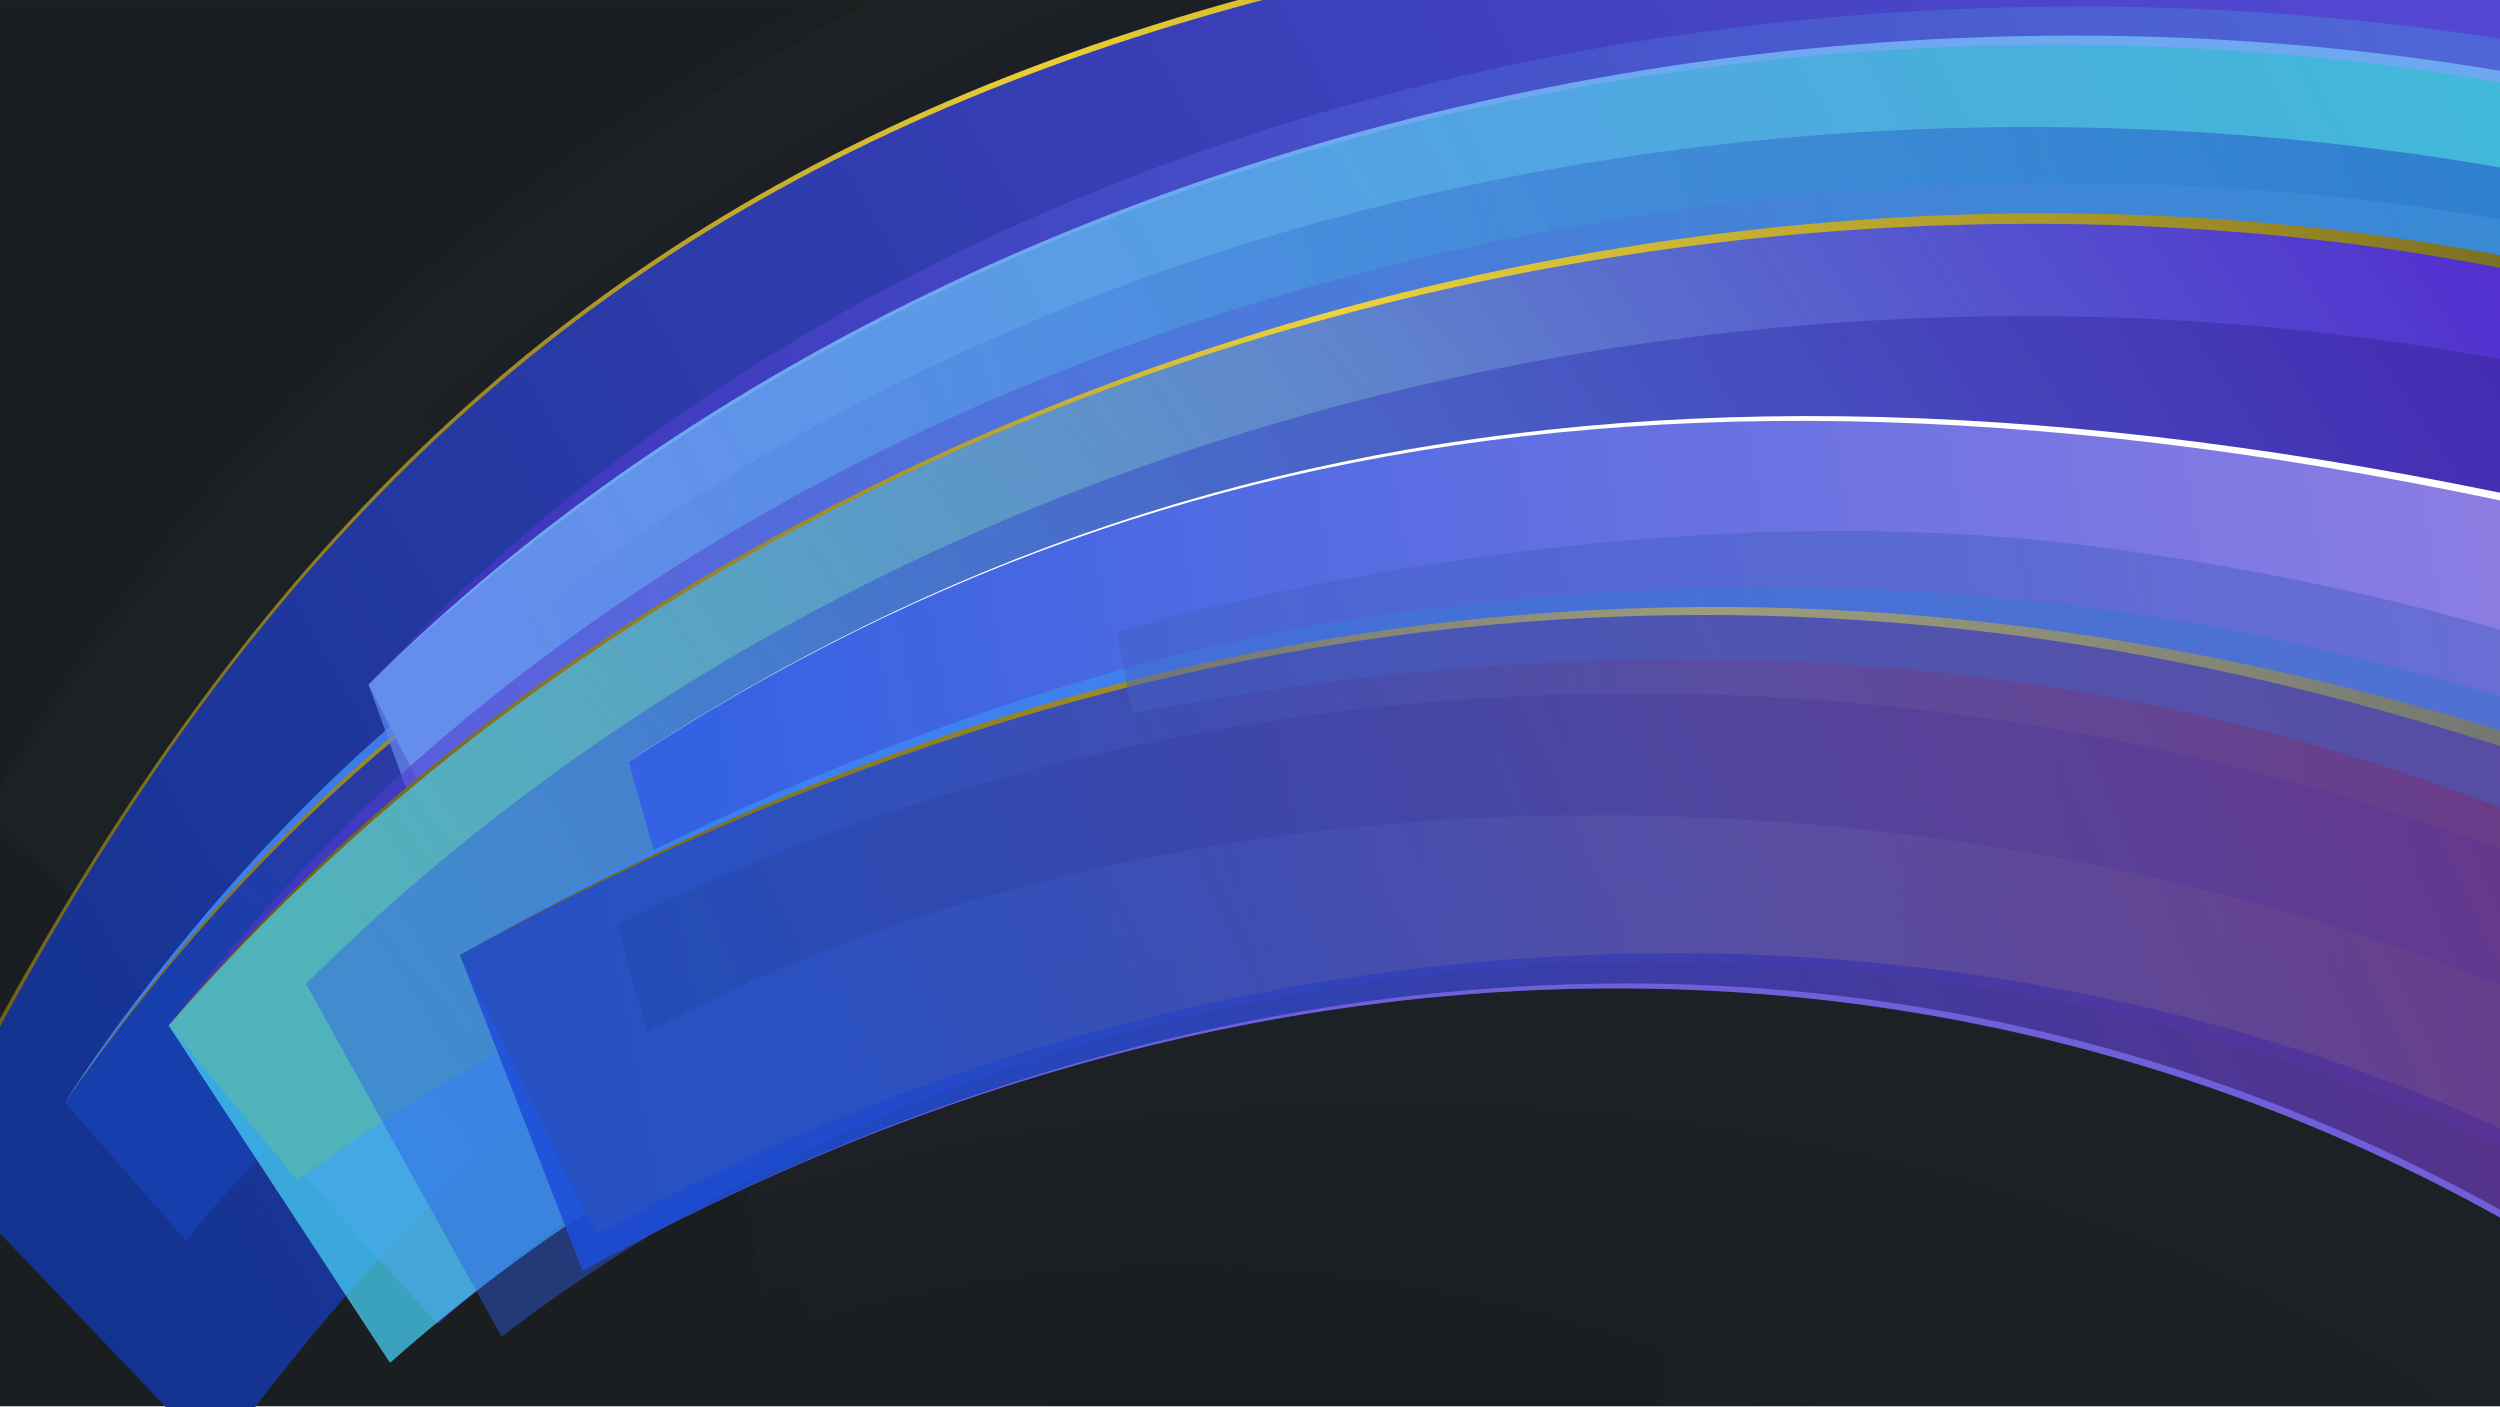
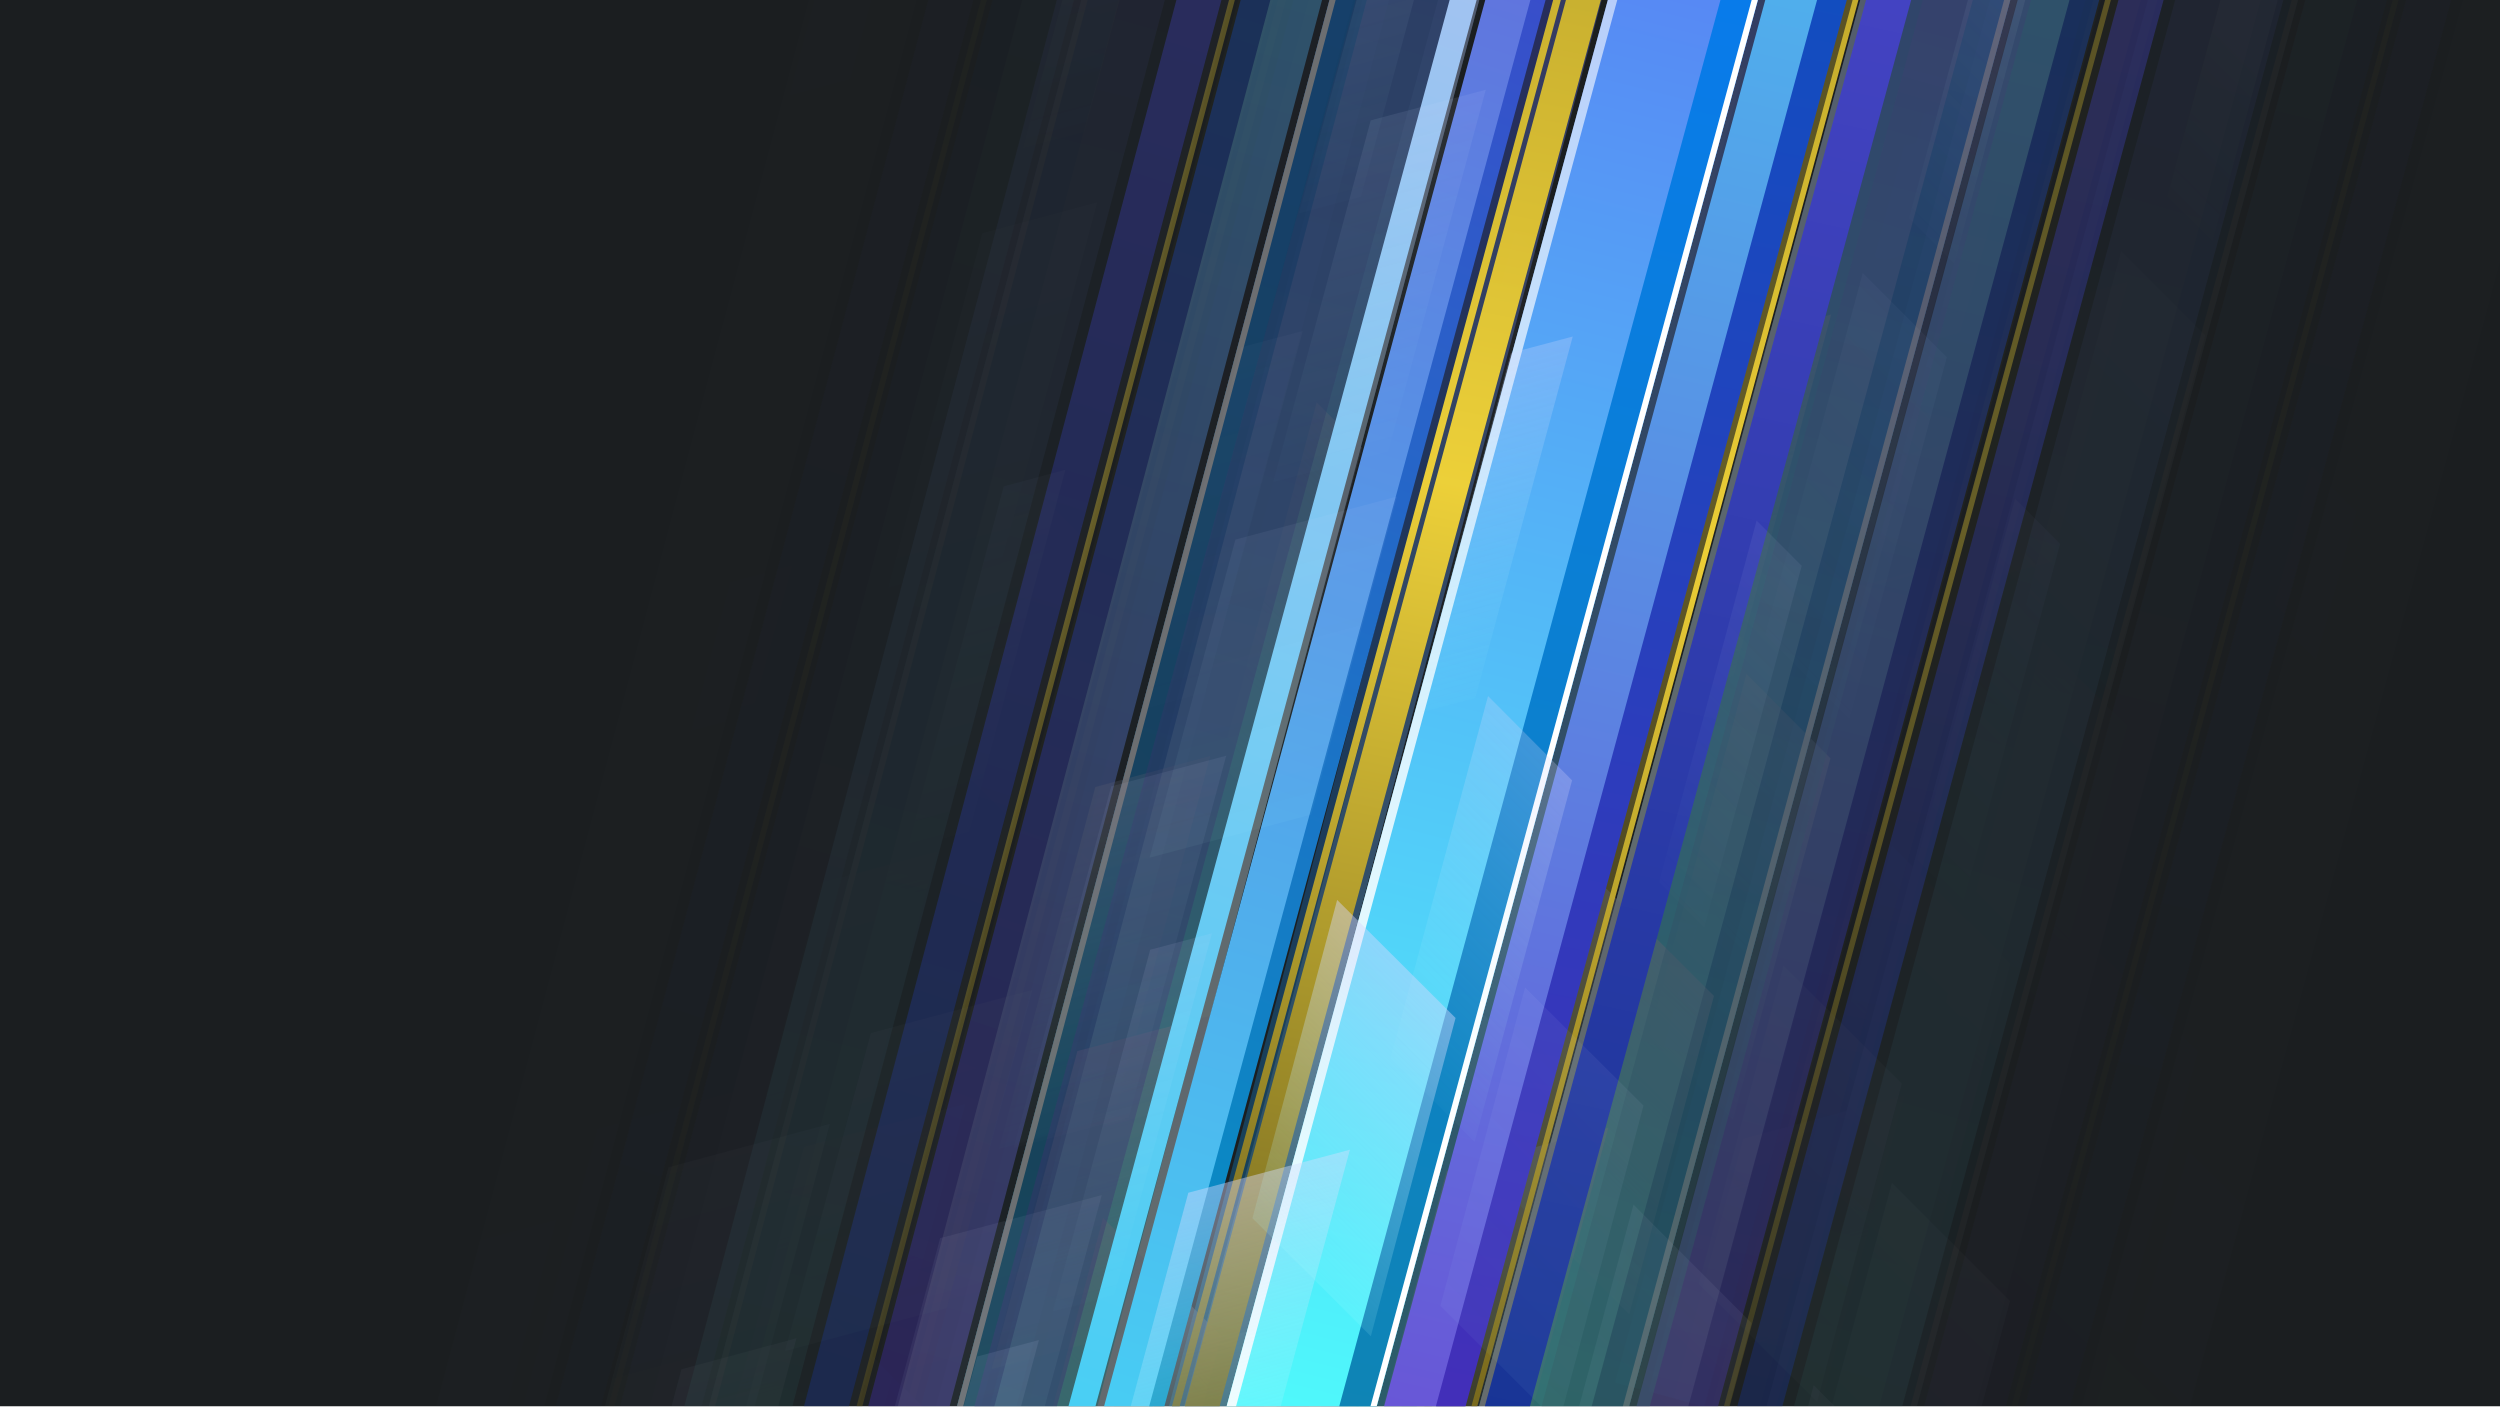
<svg xmlns="http://www.w3.org/2000/svg" xmlns:xlink="http://www.w3.org/1999/xlink" width="5120" height="2880" version="1.1" viewBox="0 0 1354.7 762">
  <defs>
-     <linearGradient id="linearGradient1056-3">
-       <stop stop-color="#6a5e19" offset="0" />
-       <stop stop-color="#85751e" stop-opacity=".988" offset=".147" />
-       <stop stop-color="#a38f26" stop-opacity=".969" offset=".305" />
-       <stop stop-color="#f5d737" stop-opacity=".957" offset=".511" />
-       <stop stop-color="#968623" stop-opacity=".996" offset=".835" />
-       <stop stop-color="#4e4412" stop-opacity=".922" offset="1" />
+     <clipPath id="clipPath48">
+       <rect x="2.2737e-13" width="1354.7" height="762" stroke-width=".265" />
+     </clipPath>
+     <linearGradient id="linearGradient733446" x1="2539.8" x2="2563.8" y2="2880" gradientTransform="matrix(.86914 0 0 1.5153 315.37 2840.5)" gradientUnits="userSpaceOnUse">
+       <stop stop-color="#5a5df1" offset="0" />
+       <stop stop-color="#4efffc" offset="1" />
    </linearGradient>
-     <linearGradient id="linearGradient207136" x1="571.82" x2="141.92" y1="101.55" y2="180.99" gradientTransform="matrix(.97337 0 0 .97337 -23.526 41.602)" gradientUnits="userSpaceOnUse" xlink:href="#linearGradient207134" />
-     <linearGradient id="linearGradient207134">
-       <stop stop-color="#4985dc" stop-opacity=".667" offset="0" />
-       <stop stop-color="#3b82f6" offset="1" />
+     <linearGradient id="linearGradient744196" x1="2539.8" x2="2563.8" y2="2880" gradientTransform="matrix(.46703 0 0 1.5153 1566.9 2840.5)" gradientUnits="userSpaceOnUse" xlink:href="#linearGradient746686" />
+     <linearGradient id="linearGradient746686">
+       <stop stop-color="#47cff4" offset="0" />
+       <stop stop-color="#6a50d5" offset="1" />
    </linearGradient>
-     <linearGradient id="linearGradient232772" x1="115.86" x2="651.18" y1="174.42" y2="78.85" gradientTransform="matrix(.97337 0 0 .97337 -23.526 41.602)" gradientUnits="userSpaceOnUse" xlink:href="#linearGradient1056-3" />
-     <linearGradient id="linearGradient32557" x1="263.97" x2="550.77" y1="219.28" y2="119.84" gradientTransform="matrix(1.2636 .12384 -.098499 .69025 -164.51 15.629)" gradientUnits="userSpaceOnUse">
-       <stop stop-color="#1d4ed8" offset="0" />
-       <stop stop-color="#643192" offset="1" />
+     <linearGradient id="linearGradient753205" x1="2539.8" x2="2563.8" y2="2880" gradientTransform="matrix(.20204 0 0 1.5153 1792.5 2840.5)" gradientUnits="userSpaceOnUse" xlink:href="#linearGradient755383" />
+     <linearGradient id="linearGradient755383">
+       <stop stop-color="#9e8b23" stop-opacity=".988" offset="0" />
+       <stop stop-color="#f5d637" stop-opacity=".957" offset=".52" />
+       <stop stop-color="#6c5e18" stop-opacity=".925" offset="1" />
    </linearGradient>
-     <linearGradient id="linearGradient185644" x1="225.32" x2="551.11" y1="227.29" y2="98.471" gradientTransform="matrix(1.2192 .24243 -.15959 .67789 -109.89 -14.01)" gradientUnits="userSpaceOnUse">
-       <stop stop-color="#2245a7" stop-opacity=".493" offset="0" />
-       <stop stop-color="#643192" stop-opacity=".489" offset="1" />
+     <linearGradient id="linearGradient771870" x1="2539.8" x2="2563.8" y2="2880" gradientTransform="matrix(.044432 0 0 1.5153 2135.7 2840.5)" gradientUnits="userSpaceOnUse" xlink:href="#linearGradient755383" />
+     <linearGradient id="linearGradient771874" x1="2539.8" x2="2563.8" y2="2880" gradientTransform="matrix(.28143 0 0 1.5153 1447.4 -7204.7)" gradientUnits="userSpaceOnUse" xlink:href="#linearGradient746686" />
+     <linearGradient id="linearGradient771878" x1="2539.8" x2="2563.8" y2="2880" gradientTransform="matrix(.15634 0 0 1.5153 1669.5 -7204.7)" gradientUnits="userSpaceOnUse">
+       <stop stop-color="#47cff4" offset="0" />
+       <stop stop-color="#c7beef" offset="1" />
    </linearGradient>
-     <linearGradient id="linearGradient41477" x1="484.01" x2="26.147" y1="-28.693" y2="259.51" gradientUnits="userSpaceOnUse">
-       <stop stop-color="#826bdd" stop-opacity=".863" offset="0" />
-       <stop stop-color="#3462e3" offset="1" />
+     <linearGradient id="linearGradient772190" x1="2539.8" x2="2563.8" y2="2880" gradientTransform="matrix(.033698 0 0 1.5153 2752.8 2840.5)" gradientUnits="userSpaceOnUse" xlink:href="#linearGradient755383" />
+     <linearGradient id="linearGradient772194" x1="2539.8" x2="2563.8" y2="2880" gradientTransform="matrix(.26133 0 0 1.5153 2247.1 2840.5)" gradientUnits="userSpaceOnUse">
+       <stop stop-color="#5348d2" offset="0" />
+       <stop stop-color="#143391" offset="1" />
    </linearGradient>
-     <linearGradient id="linearGradient59750" x1="577.85" x2="73.58" y1="19.691" y2="216.76" gradientTransform="translate(4e-6)" gradientUnits="userSpaceOnUse" xlink:href="#linearGradient64969" />
-     <linearGradient id="linearGradient64969">
-       <stop stop-color="#47a4e0" stop-opacity=".392" offset="0" />
-       <stop stop-color="#5231cf" stop-opacity=".601" offset="1" />
+     <linearGradient id="linearGradient803665" x1="2539.8" x2="2563.8" y2="2880" gradientTransform="matrix(.62685 0 0 1.5153 1504.5 -7204.7)" gradientUnits="userSpaceOnUse">
+       <stop stop-color="#2d5e5e" stop-opacity=".472" offset="0" />
+       <stop stop-color="#3f3474" stop-opacity=".38" offset="1" />
    </linearGradient>
-     <linearGradient id="linearGradient48715" x1="139.32" x2="501.87" y1="133.75" y2="-93.877" gradientTransform="matrix(1.3232 0 0 .8739 -93.857 83.453)" gradientUnits="userSpaceOnUse" xlink:href="#linearGradient1056-3" />
-     <linearGradient id="linearGradient13495" x1="139.32" x2="479.01" y1="133.75" y2="-26.367" gradientTransform="matrix(1.3232 0 0 .8739 -93.857 83.453)" gradientUnits="userSpaceOnUse" xlink:href="#linearGradient13493" />
-     <linearGradient id="linearGradient13493">
-       <stop stop-color="#47d2f5" stop-opacity=".733" offset="0" />
-       <stop stop-color="#5231cf" offset="1" />
+     <linearGradient id="linearGradient804563" x1="2539.8" x2="2563.8" y2="2880" gradientTransform="matrix(.47814 0 0 1.5153 730.97 2840.5)" gradientUnits="userSpaceOnUse">
+       <stop stop-color="#1c3f56" stop-opacity=".474" offset="0" />
+       <stop stop-color="#3c3170" stop-opacity=".439" offset="1" />
    </linearGradient>
-     <linearGradient id="linearGradient184763" x1="139.32" x2="479.01" y1="133.75" y2="-26.367" gradientTransform="matrix(1.3195 .098825 -.06527 .87146 -57.38 63.217)" gradientUnits="userSpaceOnUse" xlink:href="#linearGradient185147" />
-     <linearGradient id="linearGradient185147">
-       <stop stop-color="#2d5be6" stop-opacity=".445" offset="0" />
-       <stop stop-color="#3b2397" stop-opacity=".582" offset="1" />
+     <linearGradient id="linearGradient807683" x1="2338.3" x2="2338.3" y1="2879.9" y2=".756" gradientTransform="matrix(1 0 0 1.5153 9.3945 2840.5)" gradientUnits="userSpaceOnUse">
+       <stop stop-color="#fff" offset="0" />
+       <stop stop-color="#fff" stop-opacity=".407" offset="1" />
    </linearGradient>
-     <linearGradient id="linearGradient69170" x1="139.32" x2="479.01" y1="133.75" y2="-26.367" gradientTransform="matrix(1.3232 0 0 .8739 -93.857 83.453)" gradientUnits="userSpaceOnUse" xlink:href="#linearGradient71483" />
-     <linearGradient id="linearGradient71483">
-       <stop stop-color="#6285ea" stop-opacity=".755" offset="0" />
-       <stop stop-color="#31c3cf" stop-opacity=".79" offset="1" />
+     <linearGradient id="linearGradient805992" x1="2539.8" x2="2563.8" y2="2880" gradientTransform="matrix(.21666 0 0 1.5153 2063.7 2840.5)" gradientUnits="userSpaceOnUse">
+       <stop stop-color="#0677ff" offset="0" />
+       <stop stop-color="#0f85b1" offset="1" />
    </linearGradient>
-     <linearGradient id="linearGradient184335" x1="465.01" x2="75.025" y1="42.714" y2="197.29" gradientUnits="userSpaceOnUse" xlink:href="#linearGradient184333" />
-     <linearGradient id="linearGradient184333">
-       <stop stop-color="#1f4ac5" stop-opacity=".514" offset="0" />
-       <stop stop-color="#1f4ac5" stop-opacity="0" offset="1" />
+     <linearGradient id="linearGradient806432" x1="2539.8" x2="2563.8" y2="2880" gradientTransform="matrix(.17227 0 0 1.5153 2358.5 2840.5)" gradientUnits="userSpaceOnUse">
+       <stop stop-color="#0058c2" offset="0" />
+       <stop stop-color="#472cb8" offset="1" />
    </linearGradient>
-     <linearGradient id="linearGradient86933" x1="571.82" x2="141.92" y1="101.55" y2="180.99" gradientTransform="matrix(.97337 0 0 .97337 5.2279 31.856)" gradientUnits="userSpaceOnUse" xlink:href="#linearGradient207134" />
-     <linearGradient id="linearGradient86935" x1="115.86" x2="651.18" y1="174.42" y2="78.85" gradientTransform="matrix(.97337 0 0 .97337 5.2279 31.856)" gradientUnits="userSpaceOnUse" xlink:href="#linearGradient1056-3" />
-     <linearGradient id="linearGradient86937" x1="263.97" x2="550.77" y1="219.28" y2="119.84" gradientTransform="matrix(1.2636 .12384 -.098499 .69025 -135.76 5.8828)" gradientUnits="userSpaceOnUse">
-       <stop stop-color="#173ead" offset="0" />
-       <stop stop-color="#643192" offset="1" />
+     <linearGradient id="linearGradient808195" x1="2539.8" x2="2563.8" y2="2880" gradientTransform="matrix(.088018 0 0 1.5153 1988.7 -7204.7)" gradientUnits="userSpaceOnUse">
+       <stop stop-color="#0096c2" offset="0" />
+       <stop stop-color="#4f31ce" offset="1" />
    </linearGradient>
-     <linearGradient id="linearGradient49727" x1="-53.014" x2="1282.4" y1="1437.9" y2="643.48" gradientTransform="matrix(.37189 0 0 .37189 8.4558 -318.93)" gradientUnits="userSpaceOnUse" xlink:href="#linearGradient1056-3" />
-     <linearGradient id="linearGradient2233" x1="484.01" x2="26.147" y1="-28.693" y2="259.51" gradientUnits="userSpaceOnUse">
-       <stop stop-color="#5448d3" offset="0" />
-       <stop stop-color="#133390" offset="1" />
+     <linearGradient id="linearGradient3491" x1="2539.8" x2="2539.8" y2="2329.6" gradientTransform="matrix(1.0036 0 0 .32783 134.55 7893.1)" gradientUnits="userSpaceOnUse" xlink:href="#linearGradient3673" />
+     <linearGradient id="linearGradient3673">
+       <stop stop-color="#d6d8fd" stop-opacity=".445" offset="0" />
+       <stop stop-color="#adfffd" stop-opacity=".083" offset="1" />
    </linearGradient>
+     <linearGradient id="linearGradient5127" x1="2539.8" x2="2539.8" y1="-251.41" y2="2329.6" gradientTransform="matrix(.7145 0 0 .32783 384.29 7009.9)" gradientUnits="userSpaceOnUse">
+       <stop stop-color="#d6d8fd" stop-opacity=".07" offset="0" />
+       <stop stop-color="#adfffd" stop-opacity=".002" offset="1" />
+     </linearGradient>
+     <linearGradient id="linearGradient5798" x1="2539.8" x2="2539.8" y2="2329.6" gradientTransform="matrix(1.0036 0 0 .32783 -6194.2 4686.1)" gradientUnits="userSpaceOnUse" xlink:href="#linearGradient5962" />
+     <linearGradient id="linearGradient5962">
+       <stop stop-color="#d6d8fd" stop-opacity=".059" offset="0" />
+       <stop stop-color="#adfffd" stop-opacity=".042" offset="1" />
+     </linearGradient>
+     <linearGradient id="linearGradient6404" x1="2539.8" x2="2539.8" y2="2329.6" gradientTransform="matrix(1.0036 0 0 .32783 -404.16 7845.9)" gradientUnits="userSpaceOnUse" xlink:href="#linearGradient5962" />
+     <linearGradient id="linearGradient6408" x1="2539.8" x2="2539.8" y1="-251.41" y2="2329.6" gradientTransform="matrix(.38346 0 0 .32783 1203.3 8231.3)" gradientUnits="userSpaceOnUse" xlink:href="#linearGradient5454" />
+     <linearGradient id="linearGradient5454">
+       <stop stop-color="#d6d8fd" stop-opacity=".093" offset="0" />
+       <stop stop-color="#adfffd" stop-opacity=".002" offset="1" />
+     </linearGradient>
+     <linearGradient id="linearGradient6412" x1="2539.8" x2="2539.8" y1="-251.41" y2="2329.6" gradientTransform="matrix(.7145 0 0 .32783 -5365.9 5247.7)" gradientUnits="userSpaceOnUse" xlink:href="#linearGradient5454" />
+     <linearGradient id="linearGradient6527" x1="2539.8" x2="2539.8" y1="-251.41" y2="2329.6" gradientTransform="matrix(.7145 0 0 .32783 -5369.4 2839)" gradientUnits="userSpaceOnUse">
+       <stop stop-color="#d6d8fd" stop-opacity=".034" offset="0" />
+       <stop stop-color="#adfffd" stop-opacity=".002" offset="1" />
+     </linearGradient>
+     <linearGradient id="linearGradient6531" x1="2539.8" x2="2539.8" y1="-251.41" y2="2329.6" gradientTransform="matrix(.7145 0 0 .32783 566.76 5645.8)" gradientUnits="userSpaceOnUse">
+       <stop stop-color="#d6d8fd" stop-opacity=".086" offset="0" />
+       <stop stop-color="#adfffd" stop-opacity=".002" offset="1" />
+     </linearGradient>
+     <linearGradient id="linearGradient6535" x1="2539.8" x2="2539.8" y1="-251.41" y2="2329.6" gradientTransform="matrix(.38346 0 0 .32783 -4392.4 3430.2)" gradientUnits="userSpaceOnUse">
+       <stop stop-color="#d6d8fd" stop-opacity=".07" offset="0" />
+       <stop stop-color="#adfffd" stop-opacity=".002" offset="1" />
+     </linearGradient>
+     <linearGradient id="linearGradient6539" x1="2539.8" x2="2539.8" y1="-251.41" y2="2329.6" gradientTransform="matrix(.38346 0 0 .32783 1184.4 6085.7)" gradientUnits="userSpaceOnUse">
+       <stop stop-color="#d6d8fd" stop-opacity=".027" offset="0" />
+       <stop stop-color="#adfffd" stop-opacity=".002" offset="1" />
+     </linearGradient>
+     <linearGradient id="linearGradient6543" x1="2539.8" x2="2539.8" y1="-251.41" y2="2329.6" gradientTransform="matrix(.38346 0 0 .32783 1348 7406.9)" gradientUnits="userSpaceOnUse" xlink:href="#linearGradient5454" />
+     <linearGradient id="linearGradient6547" x1="2539.8" x2="2539.8" y1="-251.41" y2="2329.6" gradientTransform="matrix(.7145 0 0 .32783 -4774.3 4173)" gradientUnits="userSpaceOnUse">
+       <stop stop-color="#d6d8fd" stop-opacity=".25" offset="0" />
+       <stop stop-color="#adfffd" stop-opacity=".002" offset="1" />
+     </linearGradient>
+     <linearGradient id="linearGradient6795" x1="2539.8" x2="2539.8" y1="-251.41" y2="2329.6" gradientTransform="matrix(.38346 0 0 .32783 1804.4 6262.7)" gradientUnits="userSpaceOnUse">
+       <stop stop-color="#d6d8fd" stop-opacity=".263" offset="0" />
+       <stop stop-color="#adfffd" stop-opacity=".002" offset="1" />
+     </linearGradient>
+     <linearGradient id="linearGradient8089" x1="2539.8" x2="2539.8" y1="-251.41" y2="2329.6" gradientTransform="matrix(.38346 0 0 .32783 1234.5 5047.3)" gradientUnits="userSpaceOnUse" xlink:href="#linearGradient5454" />
+     <linearGradient id="linearGradient8087" x1="2539.8" x2="2539.8" y1="-251.41" y2="2329.6" gradientTransform="matrix(.38346 0 0 .32783 -4554.5 1903.2)" gradientUnits="userSpaceOnUse" xlink:href="#linearGradient5454" />
+     <linearGradient id="linearGradient8097" x1="2539.8" x2="2539.8" y1="-251.41" y2="2329.6" gradientTransform="matrix(.38346 0 0 .32783 -4386.3 1396)" gradientUnits="userSpaceOnUse" xlink:href="#linearGradient5454" />
+     <linearGradient id="linearGradient8101" x1="2539.8" x2="2539.8" y1="-251.41" y2="2329.6" gradientTransform="matrix(.38346 0 0 .32783 1378.7 4161.4)" gradientUnits="userSpaceOnUse" xlink:href="#linearGradient5454" />
+     <linearGradient id="linearGradient10037" x1="2539.8" x2="2539.8" y2="2329.6" gradientTransform="matrix(1.0036 0 0 .32783 -5307.9 4692)" gradientUnits="userSpaceOnUse" xlink:href="#linearGradient3673" />
+     <linearGradient id="linearGradient10041" x1="2539.8" x2="2539.8" y2="2329.6" gradientTransform="matrix(1.0036 0 0 .32783 -160.12 6429.1)" gradientUnits="userSpaceOnUse" xlink:href="#linearGradient5962" />
+     <linearGradient id="linearGradient10045" x1="2539.8" x2="2539.8" y2="2329.6" gradientTransform="matrix(1.0036 0 0 .32783 -5790.7 4525)" gradientUnits="userSpaceOnUse" xlink:href="#linearGradient5962" />
  </defs>
-   <rect x="1.6211e-6" y="-1.2773e-5" width="1354.7" height="762" fill="#1b1e20" stop-color="#000000" style="-inkscape-stroke:none;font-variation-settings:normal;paint-order:stroke fill markers" />
-   <g transform="matrix(2.6717 0 0 2.6717 -939.3 -566.46)">
-     <g transform="matrix(.77477 .38222 -.38222 .77477 533.67 259.31)" opacity=".03">
-       <path d="m54.659 197.53 40.004 40.455c114.11-108.89 302.47-104.88 435.19-44.735l90.16-150.96c-167.99-66.143-438.18-23.396-565.35 155.24z" fill="url(#linearGradient59750)" />
-       <path d="m54.659 197.53 14.519 21.359c114.11-108.89 308.46-174.04 441.18-113.9l98.004-58.271c-198.14-72.309-440.27 4.293-553.7 150.81z" fill="#6ea8f1" />
-       <path d="m54.659 197.53 26.407 39.412c114.11-108.89 328.25-134.05 460.97-73.907l66.327-112.61c-167.99-66.143-418.54-20.371-553.7 147.11z" fill="url(#linearGradient69170)" />
-       <path d="m85.306 179.22 32.149 80.29c125.62-97.605 319.14-112.01 446.93-39.568l93.09-134.77c-162.73-81.755-419.59-59.902-572.17 94.045z" fill="url(#linearGradient184335)" />
-     </g>
-     <g transform="matrix(.99267 -.12106 .12106 .99267 270.25 187.7)" opacity=".03">
-       <path d="m54.659 197.53 56.671 58.606c114.11-108.89 285.81-123.03 418.52-62.886l90.16-150.96c-167.99-66.143-438.18-23.396-565.35 155.24z" fill="url(#linearGradient59750)" />
-       <path d="m54.659 197.53 27.224 30.413c120.46-95.128 339.7-137.8 472.41-77.654l54.064-103.57c-198.14-72.309-440.27 4.293-553.7 150.81z" fill="url(#linearGradient48715)" />
-       <path d="m54.659 197.53 53.564 65.129c114.11-108.89 288.91-129.55 421.63-69.409l78.509-142.83c-167.99-66.143-418.54-20.371-553.7 147.11z" fill="url(#linearGradient13495)" opacity="1" />
-       <path d="m82.201 188.07 44.476 69.385c121.93-100.06 301.86-108.05 429.71-38.162l88.957-136.56c-162.58-78.505-415.85-51.575-563.14 105.34z" fill="url(#linearGradient184763)" opacity="1" />
-     </g>
-     <g transform="matrix(.99932 .03759 -.03759 .99932 354.26 210.71)">
-       <path d="m-9.001 237.64 79.977 24.627c98.8-148.9 237.91-197.46 484.06-182.49l-53.459-125.26c-308 13.057-423.58 90.449-510.58 283.12z" fill="url(#linearGradient49727)" stop-color="#000000" style="-inkscape-stroke:none;font-variation-settings:normal" />
-       <path d="m-7.819 237.22 60.141 58.387c98.8-148.9 253.33-202.23 499.49-187.26l-54.869-151.93c-300.8 13.291-418.96 88.271-504.76 280.8z" fill="url(#linearGradient2233)" stop-color="#000000" style="-inkscape-stroke:none;font-variation-settings:normal" />
-     </g>
-     <g transform="matrix(.59593 -.2922 .2922 .59593 239.93 364.04)">
-       <path d="m121.41 179.6 47.213 33.178c143.04-79.716 298.99-67.908 422.63 18.814l-22.703-96.603c-101.93-26.974-165.28-36.696-256.91-24.839-100.34 12.984-190.23 69.45-190.23 69.45z" fill="url(#linearGradient86933)" />
-       <path d="m121.41 179.6 38.205 44.215c143.04-79.716 305.83-80.106 429.47 6.615l-26.43-87.325c-155.06-54.912-298.78-44.054-441.24 36.495z" fill="url(#linearGradient86935)" />
-       <path d="m121.41 179.6 14.577 54.2c141.68-66.348 333.31-46.525 433.05 20.266l-10.534-108.86c-131.2-47.756-275.37-54.497-437.09 34.39z" fill="url(#linearGradient86937)" />
-       <path transform="scale(.26458)" d="m1354.9 700.58c-265.07-0.353-538.53 73.342-801.94 220.41 540.63-301.29 1130.4-288.51 1597.7 39.254l-0.621-6.428c-240.8-168.71-513.24-252.86-795.18-253.24z" fill="#6f5fd9" />
-     </g>
-     <g transform="matrix(.99205 .12606 -.12606 .99205 397.01 148.03)">
-       <path d="m54.659 197.53 56.671 58.606c114.11-108.89 285.81-123.03 418.52-62.886l90.16-150.96c-167.99-66.143-438.18-23.396-565.35 155.24z" fill="url(#linearGradient59750)" />
-       <path d="m54.659 197.53 14.519 21.359c114.11-108.89 352.4-128.74 485.12-68.6l54.064-103.57c-198.14-72.309-440.27 4.293-553.7 150.81z" fill="#6ea8f1" />
-       <path d="m54.659 197.53 39.405 76.898c114.11-108.89 303.07-141.32 435.79-81.178l78.509-142.83c-167.99-66.143-418.54-20.371-553.7 147.11z" fill="url(#linearGradient69170)" />
-       <path d="m85.306 179.22 32.149 80.29c125.62-97.605 319.14-112.01 446.93-39.568l93.09-134.77c-162.73-81.755-419.59-59.902-572.17 94.045z" fill="url(#linearGradient184335)" />
-     </g>
-     <g transform="matrix(.9994 .035321 -.035321 .9994 338.13 220.68)">
-       <path d="m54.659 197.53 56.671 58.606c114.11-108.89 285.81-123.03 418.52-62.886l90.16-150.96c-167.99-66.143-438.18-23.396-565.35 155.24z" fill="url(#linearGradient59750)" />
-       <path d="m54.659 197.53 27.224 30.413c120.46-95.128 339.7-137.8 472.41-77.654l54.064-103.57c-198.14-72.309-440.27 4.293-553.7 150.81z" fill="url(#linearGradient48715)" />
-       <path d="m54.659 197.53 47.29 66.784c114.11-108.89 295.19-131.21 427.9-71.064l78.509-142.83c-167.99-66.143-418.54-20.371-553.7 147.11z" fill="url(#linearGradient13495)" />
-       <path d="m82.201 188.07 42.169 70.13c121.93-100.06 304.16-108.79 432.02-38.906l88.957-136.56c-162.58-78.505-415.85-51.575-563.14 105.34z" fill="url(#linearGradient184763)" />
-     </g>
-     <g transform="matrix(.68265 .23441 -.31938 .51439 561.81 249.44)">
-       <path d="m-12.161 233.08 83.136 29.185c98.8-148.9 237.91-197.46 484.06-182.49l-3.615-157.16c-308 13.057-474.84 110.47-563.59 310.46z" fill="#fff" stop-color="#000000" style="-inkscape-stroke:none;font-variation-settings:normal" />
-       <path d="m-12.161 233.08 71.679 94.746c98.8-148.9 246.14-234.45 492.29-219.48l-15.333-181.45c-300.8 13.291-462.84 113.65-548.64 306.19z" fill="url(#linearGradient41477)" stop-color="#000000" style="-inkscape-stroke:none;font-variation-settings:normal" />
-     </g>
-     <g transform="matrix(1 0 0 1 352.21 216.38)">
-       <g>
-         <path d="m92.652 189.34 47.213 33.178c143.04-79.716 298.99-67.908 422.63 18.814l-10.556-89.046c-95.747-36.385-177.43-44.253-269.06-32.396-100.34 12.984-190.23 69.45-190.23 69.45z" fill="url(#linearGradient207136)" />
-         <path d="m92.652 189.34 27.696 56.762c143.04-79.716 319.14-75.924 442.78 10.797l-29.229-104.05c-155.06-54.912-298.78-44.054-441.24 36.495z" fill="url(#linearGradient232772)" />
-         <path d="m92.652 189.34 24.886 64.08c1.655-0.922 3.312-1.834 4.971-2.734 141.68-76.893 295.56-72.598 417.76 13.12l-10.534-108.86c-131.2-47.756-275.37-54.497-437.09 34.39z" fill="url(#linearGradient32557)" opacity=".884" />
-         <path d="m329.72 195.11c-70.134-0.093-142.49 19.405-212.18 58.317 143.04-79.716 299.1-76.336 422.74 10.386l-0.164-1.701c-63.71-44.639-135.8-66.903-210.39-67.002z" fill="#6f5fd9" />
+   <g transform="matrix(1 0 0 1 0 -.009375)" clip-path="url(#clipPath48)">
+     <rect x="-3.8037e-6" y="4.9487e-7" width="1354.7" height="762" fill="#1b1e20" stop-color="#000000" style="-inkscape-stroke:none;font-variation-settings:normal;paint-order:stroke fill markers" />
+     <g transform="matrix(.25557 .068479 -.068479 .25557 413.86 -216.01)">
+       <use transform="matrix(-1 0 0 1 3018.2 600.29)" width="100%" height="100%" opacity=".03" xlink:href="#g8280" />
+       <use transform="translate(1068.7 -401.1)" width="100%" height="100%" opacity=".03" xlink:href="#g8280" />
+       <use transform="translate(499.5 -180.51)" width="100%" height="100%" opacity=".35" xlink:href="#g8280" />
+       <use transform="matrix(-1 0 0 1 3508.4 265.91)" width="100%" height="100%" opacity=".35" xlink:href="#g8280" />
+       <g id="g8280" transform="rotate(.091279 2342852 -287351)">
+         <rect transform="matrix(1 -.0007169 -.0013034 1 0 0)" x="2347.7" y="2840.5" width="296.56" height="4364.2" fill="url(#linearGradient733446)" stop-color="#000000" style="-inkscape-stroke:none;font-variation-settings:normal;paint-order:stroke fill markers" />
+         <rect transform="matrix(1 -.0007169 -.0013034 1 0 0)" x="2658.9" y="2840.5" width="159.35" height="4364.2" fill="url(#linearGradient744196)" stop-color="#000000" style="-inkscape-stroke:none;font-variation-settings:normal;paint-order:stroke fill markers" />
+         <rect transform="matrix(1 -.0007169 -.0013034 1 0 0)" x="2264.9" y="2840.5" width="68.937" height="4364.2" fill="url(#linearGradient753205)" stop-color="#000000" style="-inkscape-stroke:none;font-variation-settings:normal;paint-order:stroke fill markers" />
+         <rect transform="matrix(1 -.0007169 -.0013034 1 0 0)" x="2239.6" y="2840.5" width="15.161" height="4364.2" fill="url(#linearGradient771870)" stop-color="#000000" style="-inkscape-stroke:none;font-variation-settings:normal;paint-order:stroke fill markers" />
+         <rect transform="matrix(1 -.0007169 .0013034 -1 0 0)" x="2105.4" y="-7204.7" width="96.026" height="4364.2" fill="url(#linearGradient771874)" stop-color="#000000" style="-inkscape-stroke:none;font-variation-settings:normal;paint-order:stroke fill markers" />
+         <rect transform="matrix(1 -.0007169 .0013034 -1 0 0)" x="2035" y="-7204.7" width="53.344" height="4364.2" fill="url(#linearGradient771878)" stop-color="#000000" style="-inkscape-stroke:none;font-variation-settings:normal;paint-order:stroke fill markers" />
+         <rect transform="matrix(1 -.0007169 -.0013034 1 0 0)" x="2831.6" y="2840.5" width="11.498" height="4364.2" fill="url(#linearGradient772190)" stop-color="#000000" style="-inkscape-stroke:none;font-variation-settings:normal;paint-order:stroke fill markers" />
+         <rect transform="matrix(1 -.0007169 -.0013034 1 0 0)" x="2858.1" y="2840.5" width="89.169" height="4364.2" fill="url(#linearGradient772194)" stop-color="#000000" style="-inkscape-stroke:none;font-variation-settings:normal;paint-order:stroke fill markers" />
+         <rect transform="matrix(1 -.0007169 .0013034 -1 0 0)" x="2970.2" y="-7204.7" width="213.89" height="4364.2" fill="url(#linearGradient803665)" stop-color="#000000" style="-inkscape-stroke:none;font-variation-settings:normal;paint-order:stroke fill markers" />
+         <rect transform="matrix(1 -.0007169 -.0013034 1 0 0)" x="1849" y="2840.5" width="163.15" height="4364.2" fill="url(#linearGradient804563)" stop-color="#000000" style="-inkscape-stroke:none;font-variation-settings:normal;paint-order:stroke fill markers" />
+         <rect transform="matrix(1 -.0007169 -.0013034 1 0 0)" x="2347.7" y="2840.5" width="18.602" height="4364.2" fill="url(#linearGradient807683)" stop-color="#000000" style="-inkscape-stroke:none;font-variation-settings:normal;paint-order:stroke fill markers" />
+         <rect transform="matrix(1 -.0007169 -.0013034 1 0 0)" x="2570.3" y="2840.5" width="73.928" height="4364.2" fill="url(#linearGradient805992)" stop-color="#000000" style="-inkscape-stroke:none;font-variation-settings:normal;paint-order:stroke fill markers" />
+         <rect transform="matrix(1 -.0007169 -.0013034 1 0 0)" x="2632" y="2840.5" width="12.281" height="4364.2" fill="#fff" stop-color="#000000" style="-inkscape-stroke:none;font-variation-settings:normal;paint-order:stroke fill markers" />
+         <rect transform="matrix(1 -.0007169 -.0013034 1 0 0)" x="2761.3" y="2840.5" width="58.782" height="4364.2" fill="url(#linearGradient806432)" stop-color="#000000" style="-inkscape-stroke:none;font-variation-settings:normal;paint-order:stroke fill markers" />
+         <rect transform="matrix(1 -.0007169 .0013034 -1 0 0)" x="2194.6" y="-7204.7" width="30.033" height="4364.2" fill="url(#linearGradient808195)" stop-color="#000000" style="-inkscape-stroke:none;font-variation-settings:normal;paint-order:stroke fill markers" />
+         <rect transform="matrix(.86603 -.5 0 1 0 0)" x="2481.3" y="7893.1" width="342.44" height="674.58" fill="url(#linearGradient3491)" stop-color="#000000" style="-inkscape-stroke:none;font-variation-settings:normal;paint-order:stroke fill markers" />
+         <rect transform="matrix(.86603 -.5 0 1 0 0)" x="2055" y="6917.5" width="243.79" height="766.96" fill="url(#linearGradient5127)" stop-color="#000000" style="-inkscape-stroke:none;font-variation-settings:normal;paint-order:stroke fill markers" />
+         <rect transform="matrix(-.86603 -.5 0 1 0 0)" x="-3847.5" y="4686.1" width="342.44" height="674.58" fill="url(#linearGradient5798)" stop-color="#000000" style="-inkscape-stroke:none;font-variation-settings:normal;paint-order:stroke fill markers" />
+         <rect transform="matrix(.86603 -.5 0 1 0 0)" x="1942.6" y="7845.9" width="342.44" height="674.58" fill="url(#linearGradient6404)" stop-color="#000000" style="-inkscape-stroke:none;font-variation-settings:normal;paint-order:stroke fill markers" />
+         <rect transform="matrix(.86603 -.5 0 1 0 0)" x="2100" y="8138.9" width="130.84" height="766.96" fill="url(#linearGradient6408)" stop-color="#000000" style="-inkscape-stroke:none;font-variation-settings:normal;paint-order:stroke fill markers" />
+         <rect transform="matrix(-.86603 -.5 0 1 0 0)" x="-3695.1" y="5155.3" width="243.79" height="766.96" fill="url(#linearGradient6412)" stop-color="#000000" style="-inkscape-stroke:none;font-variation-settings:normal;paint-order:stroke fill markers" />
+         <rect transform="matrix(-.86603 -.5 0 1 0 0)" x="-3698.7" y="2746.6" width="243.79" height="766.96" fill="url(#linearGradient6527)" stop-color="#000000" style="-inkscape-stroke:none;font-variation-settings:normal;paint-order:stroke fill markers" />
+         <rect transform="matrix(.86603 -.5 0 1 0 0)" x="2237.5" y="5553.5" width="243.79" height="766.96" fill="url(#linearGradient6531)" stop-color="#000000" style="-inkscape-stroke:none;font-variation-settings:normal;paint-order:stroke fill markers" />
+         <rect transform="matrix(-.86603 -.5 0 1 0 0)" x="-3495.8" y="3337.8" width="130.84" height="766.96" fill="url(#linearGradient6535)" stop-color="#000000" style="-inkscape-stroke:none;font-variation-settings:normal;paint-order:stroke fill markers" />
+         <rect transform="matrix(.86603 -.5 0 1 0 0)" x="2081.1" y="5993.3" width="130.84" height="766.96" fill="url(#linearGradient6539)" stop-color="#000000" style="-inkscape-stroke:none;font-variation-settings:normal;paint-order:stroke fill markers" />
+         <rect transform="matrix(.86603 -.5 0 1 0 0)" x="2244.6" y="7314.6" width="130.84" height="766.96" fill="url(#linearGradient6543)" stop-color="#000000" style="-inkscape-stroke:none;font-variation-settings:normal;paint-order:stroke fill markers" />
+         <rect transform="matrix(-.86603 -.5 0 1 0 0)" x="-3103.6" y="4080.6" width="243.79" height="766.96" fill="url(#linearGradient6547)" stop-color="#000000" style="-inkscape-stroke:none;font-variation-settings:normal;paint-order:stroke fill markers" />
+         <rect transform="matrix(.86603 -.5 0 1 0 0)" x="2701" y="6170.3" width="130.84" height="766.96" fill="url(#linearGradient6795)" stop-color="#000000" style="-inkscape-stroke:none;font-variation-settings:normal;paint-order:stroke fill markers" />
+         <rect transform="matrix(.86603 -.5 0 1 0 0)" x="2131.2" y="4955" width="130.84" height="766.96" fill="url(#linearGradient8089)" stop-color="#000000" style="-inkscape-stroke:none;font-variation-settings:normal;paint-order:stroke fill markers" />
+         <rect transform="matrix(-.86603 -.5 0 1 0 0)" x="-3657.8" y="1810.8" width="130.84" height="766.96" fill="url(#linearGradient8087)" stop-color="#000000" style="-inkscape-stroke:none;font-variation-settings:normal;paint-order:stroke fill markers" />
+         <rect transform="matrix(-.86603 -.5 0 1 0 0)" x="-3489.7" y="1303.6" width="130.84" height="766.96" fill="url(#linearGradient8097)" stop-color="#000000" style="-inkscape-stroke:none;font-variation-settings:normal;paint-order:stroke fill markers" />
+         <rect transform="matrix(.86603 -.5 0 1 0 0)" x="2275.3" y="4069" width="130.84" height="766.96" fill="url(#linearGradient8101)" stop-color="#000000" style="-inkscape-stroke:none;font-variation-settings:normal;paint-order:stroke fill markers" />
+         <rect transform="matrix(-.86761 -.49724 .0031862 .99999 0 0)" x="-2961.2" y="4692" width="342.44" height="674.58" fill="url(#linearGradient10037)" stop-color="#000000" style="-inkscape-stroke:none;font-variation-settings:normal;paint-order:stroke fill markers" />
+         <rect transform="matrix(.86603 -.5 0 1 0 0)" x="2186.6" y="6429.1" width="342.44" height="674.58" fill="url(#linearGradient10041)" stop-color="#000000" style="-inkscape-stroke:none;font-variation-settings:normal;paint-order:stroke fill markers" />
+         <rect transform="matrix(-.86761 -.49724 .0031862 .99999 0 0)" x="-3444" y="4525" width="342.44" height="674.58" fill="url(#linearGradient10045)" stop-color="#000000" style="-inkscape-stroke:none;font-variation-settings:normal;paint-order:stroke fill markers" />
      </g>
-       <path transform="scale(.26458)" d="m1405.2 390.52c-298.22 0.608-551.7 77.426-551.7 77.426l12.244 62.34c508.57-96.659 995.05-33.402 1427.2 280.69 37.317-43.711 79.001-91.635 112.83-129.84-278.84-153.95-486.35-234.89-789.56-276.98-71.018-9.858-142.22-13.777-211.04-13.637z" fill="#4460c5" fill-opacity=".475" />
-       <path d="m124.54 183.18 6.028 21.751c135.89-72.085 332.79-50.319 445.25 27.527l-22.174-44.11c-144.29-72.081-309.44-65.056-429.11-5.168z" fill="url(#linearGradient185644)" opacity=".884" />
    </g>
  </g>
</svg>
